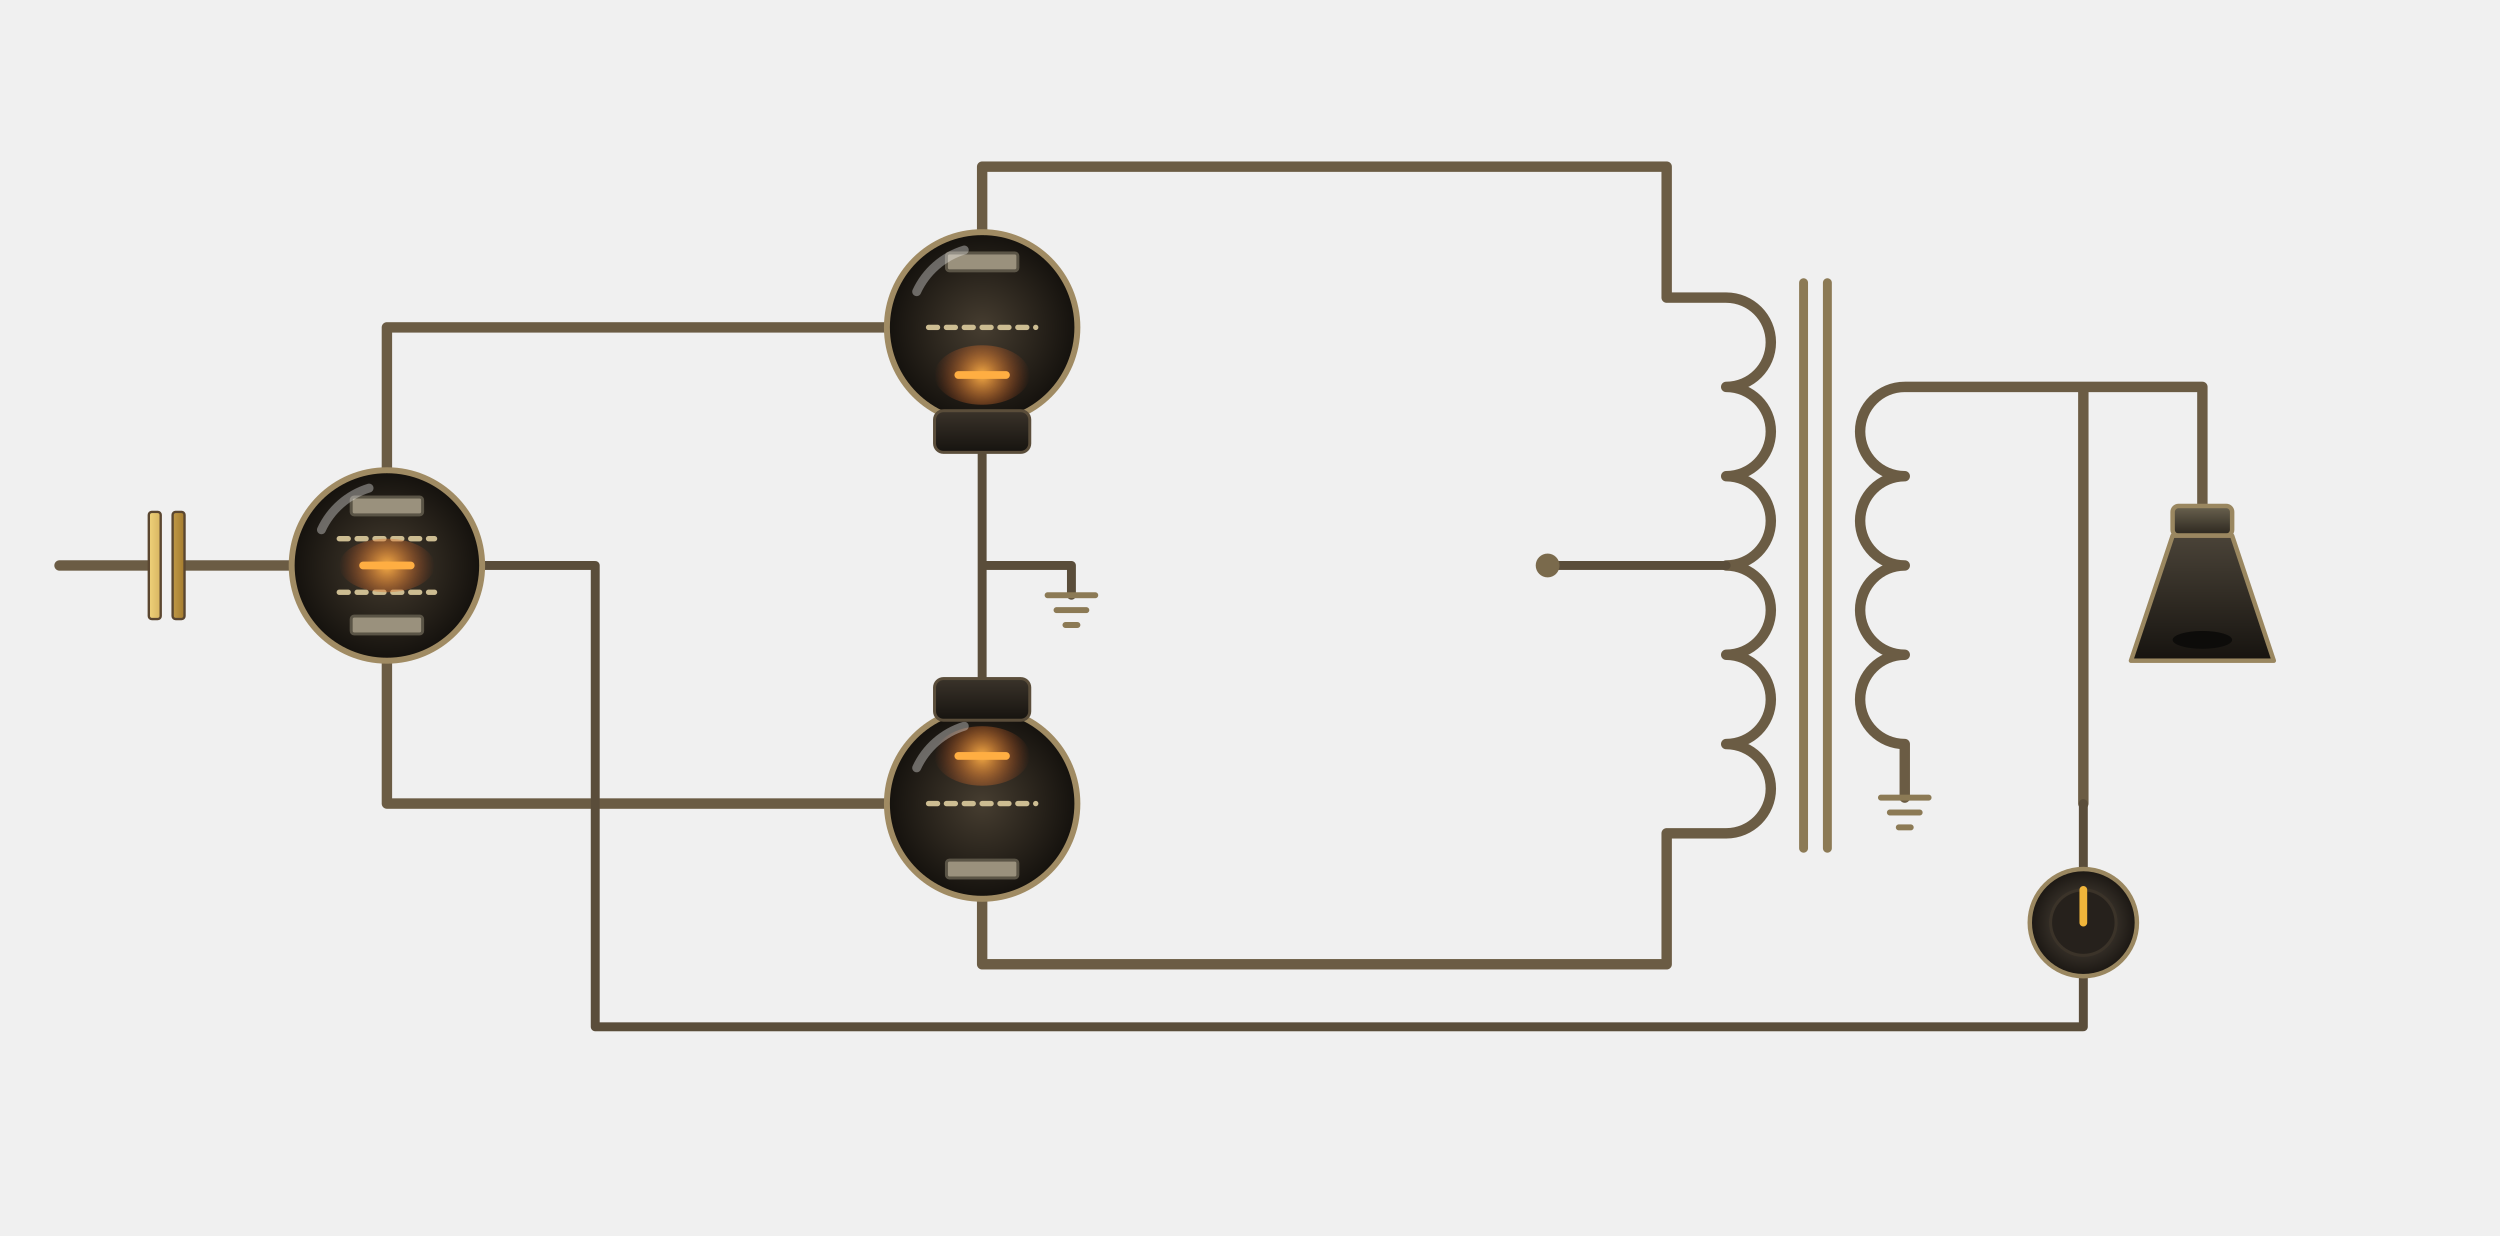
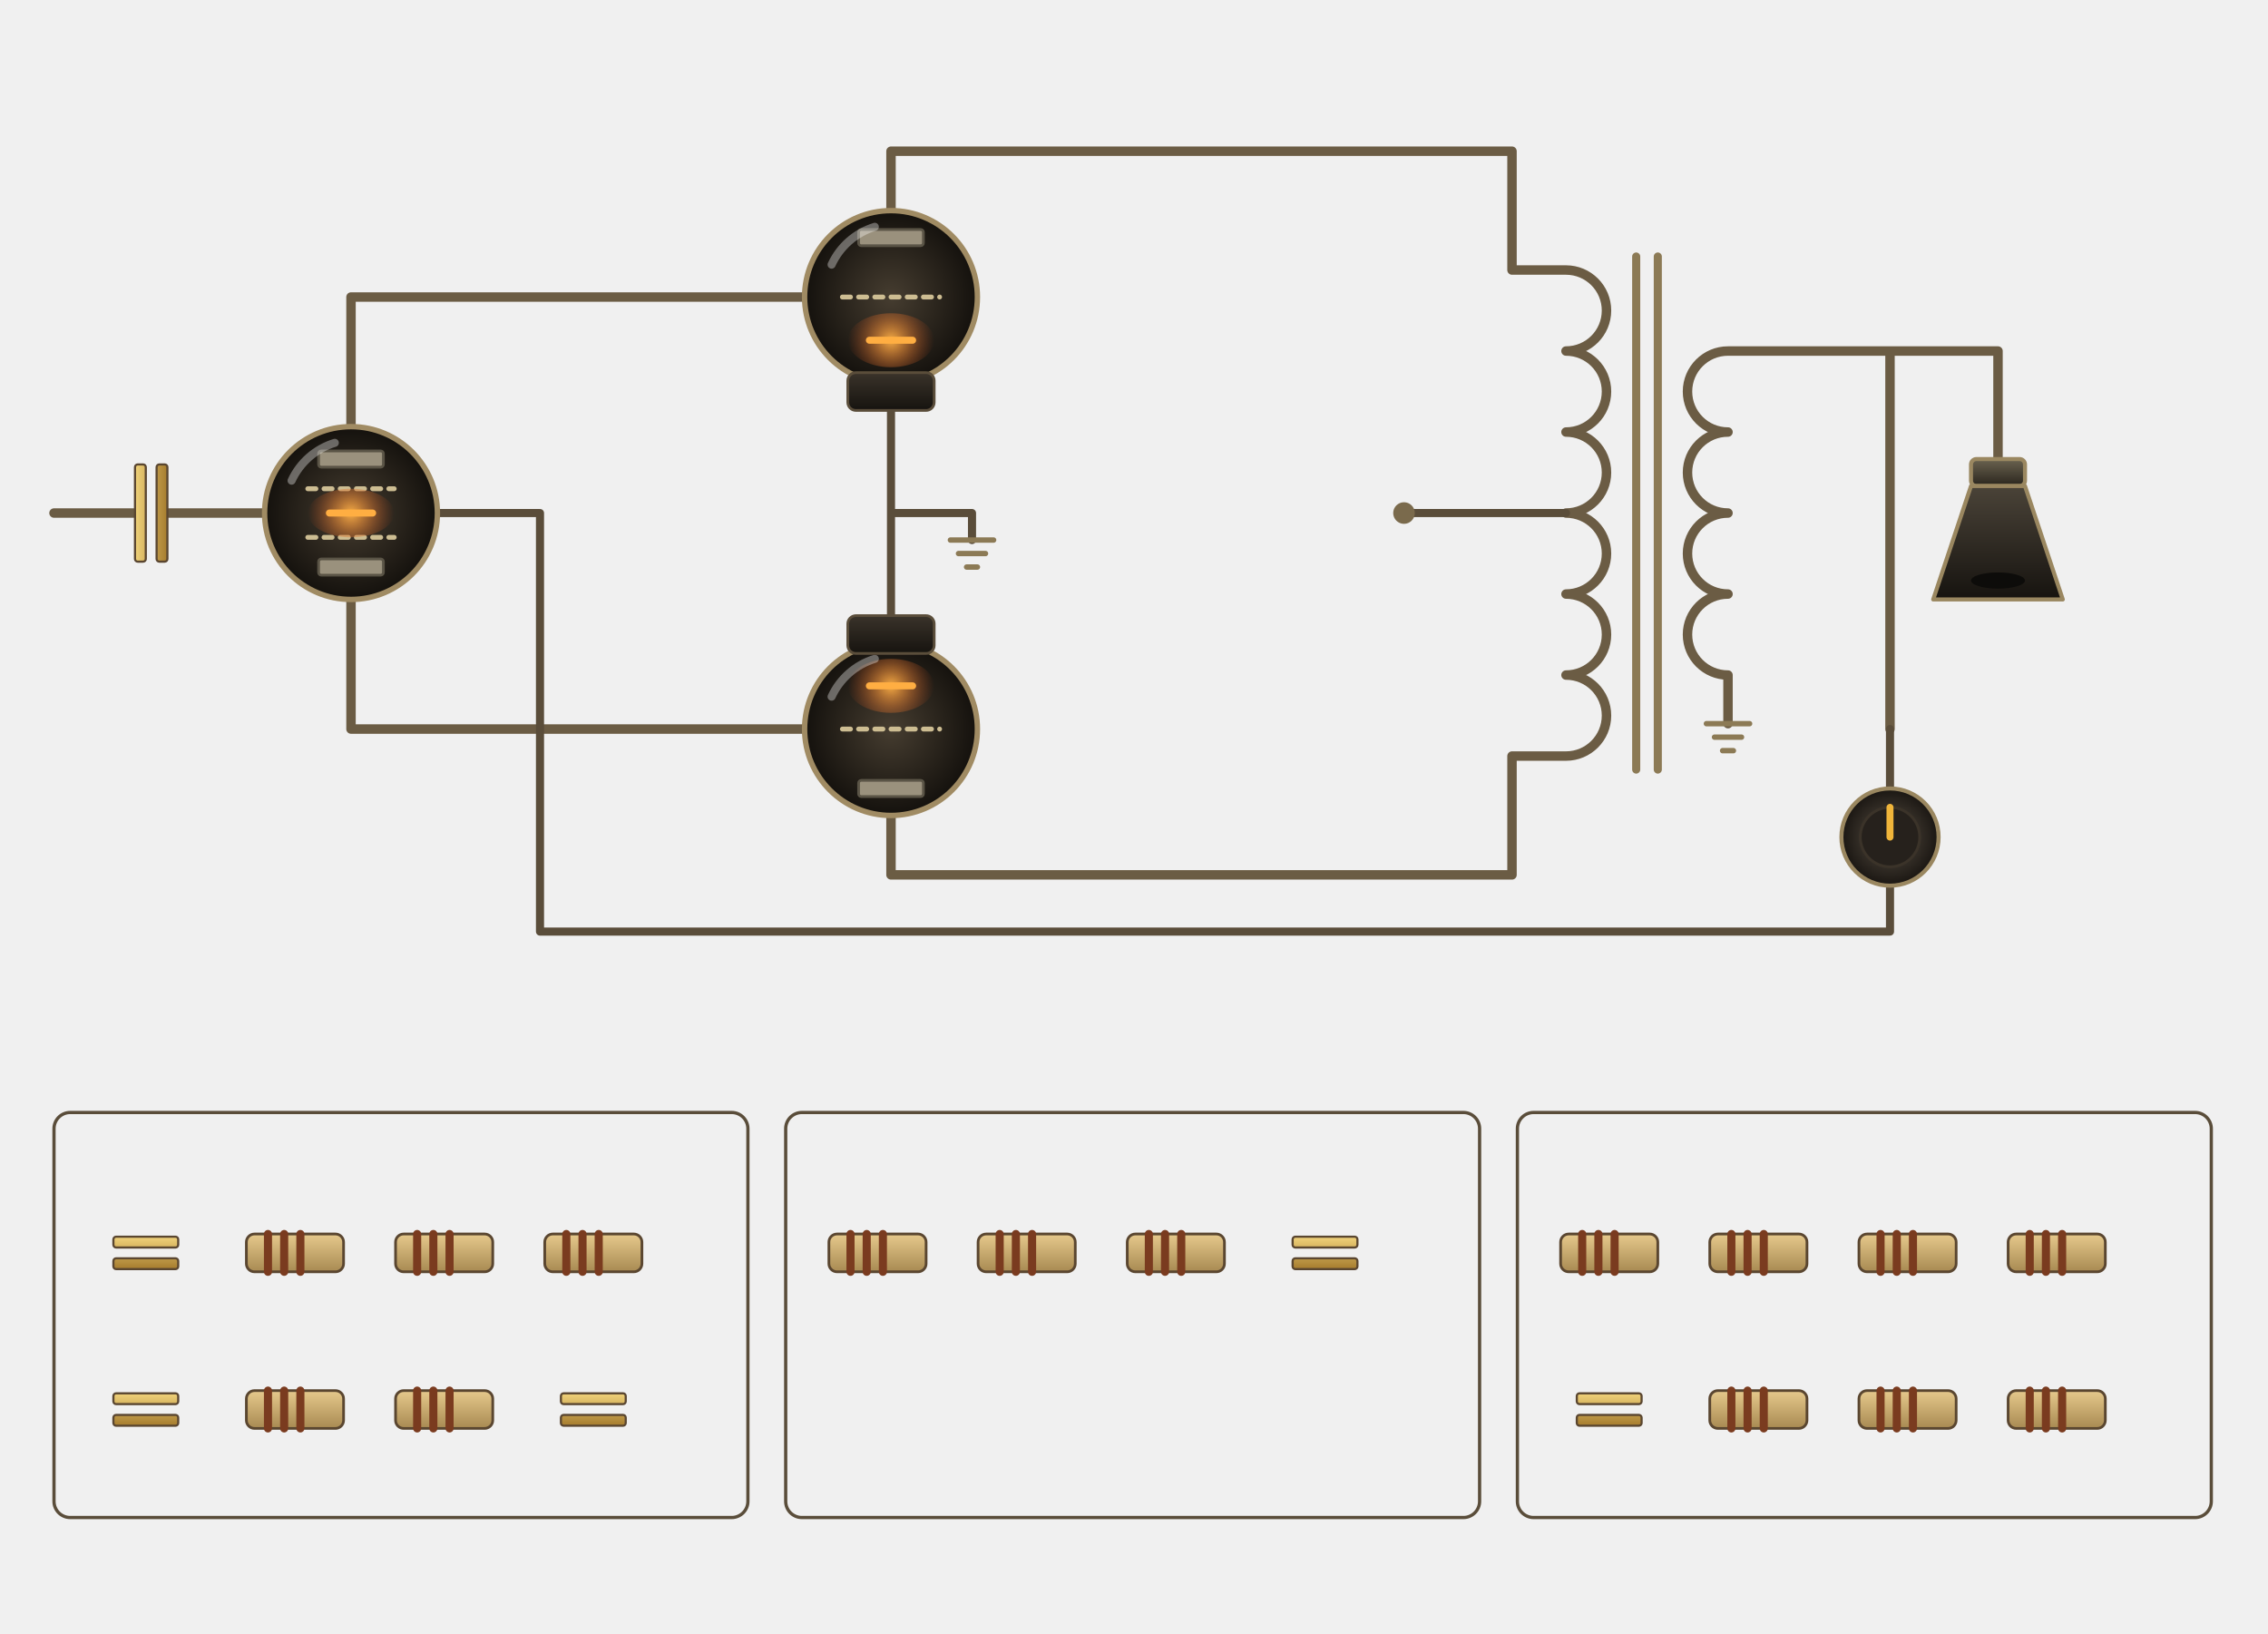
- <svg xmlns="http://www.w3.org/2000/svg" width="840" height="415" viewBox="0 0 840 415">
+ <svg xmlns="http://www.w3.org/2000/svg" width="840" height="605" viewBox="0 0 840 605">
  <defs>
    <linearGradient id="g1" x1="50" y1="0" x2="62" y2="0" gradientUnits="userSpaceOnUse">
      <stop offset="0" stop-color="#f0d27a" />
      <stop offset="1" stop-color="#a67c2e" />
    </linearGradient>
    <radialGradient id="g2" cx="130" cy="190" r="32" gradientUnits="userSpaceOnUse">
      <stop offset="0" stop-color="#463d30" />
      <stop offset="1" stop-color="#14110d" />
    </radialGradient>
    <radialGradient id="g3" cx="130" cy="190" r="16" gradientUnits="userSpaceOnUse">
      <stop offset="0" stop-color="#ffb347" stop-opacity="0.95" />
      <stop offset="1" stop-color="#c1441a" stop-opacity="0" />
    </radialGradient>
    <radialGradient id="g4" cx="330" cy="110" r="32" gradientUnits="userSpaceOnUse">
      <stop offset="0" stop-color="#463d30" />
      <stop offset="1" stop-color="#14110d" />
    </radialGradient>
    <radialGradient id="g5" cx="330" cy="126" r="16" gradientUnits="userSpaceOnUse">
      <stop offset="0" stop-color="#ffb347" stop-opacity="0.95" />
      <stop offset="1" stop-color="#c1441a" stop-opacity="0" />
    </radialGradient>
    <linearGradient id="g6" x1="0" y1="138" x2="0" y2="152" gradientUnits="userSpaceOnUse">
      <stop offset="0" stop-color="#3a332a" />
      <stop offset="1" stop-color="#16130f" />
    </linearGradient>
    <radialGradient id="g7" cx="330" cy="270" r="32" gradientUnits="userSpaceOnUse">
      <stop offset="0" stop-color="#463d30" />
      <stop offset="1" stop-color="#14110d" />
    </radialGradient>
    <radialGradient id="g8" cx="330" cy="254" r="16" gradientUnits="userSpaceOnUse">
      <stop offset="0" stop-color="#ffb347" stop-opacity="0.95" />
      <stop offset="1" stop-color="#c1441a" stop-opacity="0" />
    </radialGradient>
    <linearGradient id="g9" x1="0" y1="228" x2="0" y2="242" gradientUnits="userSpaceOnUse">
      <stop offset="0" stop-color="#3a332a" />
      <stop offset="1" stop-color="#16130f" />
    </linearGradient>
    <radialGradient id="g10" cx="700" cy="310" r="18" gradientUnits="userSpaceOnUse">
      <stop offset="0" stop-color="#5b5246" />
      <stop offset="1" stop-color="#1a1612" />
    </radialGradient>
    <linearGradient id="g11" x1="0" y1="170" x2="0" y2="180" gradientUnits="userSpaceOnUse">
      <stop offset="0" stop-color="#6b6350" />
      <stop offset="1" stop-color="#2a251d" />
    </linearGradient>
    <linearGradient id="g12" x1="0" y1="180" x2="0" y2="222" gradientUnits="userSpaceOnUse">
      <stop offset="0" stop-color="#4a4338" />
      <stop offset="1" stop-color="#16130f" />
+     </linearGradient>
+     <linearGradient id="g13" x1="0" y1="458" x2="0" y2="470" gradientUnits="userSpaceOnUse">
+       <stop offset="0" stop-color="#f0d27a" />
+       <stop offset="1" stop-color="#a67c2e" />
+     </linearGradient>
+     <linearGradient id="g14" x1="0" y1="457" x2="0" y2="471" gradientUnits="userSpaceOnUse">
+       <stop offset="0" stop-color="#e6c98c" />
+       <stop offset="1" stop-color="#a88a52" />
+     </linearGradient>
+     <linearGradient id="g15" x1="0" y1="457" x2="0" y2="471" gradientUnits="userSpaceOnUse">
+       <stop offset="0" stop-color="#e6c98c" />
+       <stop offset="1" stop-color="#a88a52" />
+     </linearGradient>
+     <linearGradient id="g16" x1="0" y1="457" x2="0" y2="471" gradientUnits="userSpaceOnUse">
+       <stop offset="0" stop-color="#e6c98c" />
+       <stop offset="1" stop-color="#a88a52" />
+     </linearGradient>
+     <linearGradient id="g17" x1="0" y1="516" x2="0" y2="528" gradientUnits="userSpaceOnUse">
+       <stop offset="0" stop-color="#f0d27a" />
+       <stop offset="1" stop-color="#a67c2e" />
+     </linearGradient>
+     <linearGradient id="g18" x1="0" y1="515" x2="0" y2="529" gradientUnits="userSpaceOnUse">
+       <stop offset="0" stop-color="#e6c98c" />
+       <stop offset="1" stop-color="#a88a52" />
+     </linearGradient>
+     <linearGradient id="g19" x1="0" y1="515" x2="0" y2="529" gradientUnits="userSpaceOnUse">
+       <stop offset="0" stop-color="#e6c98c" />
+       <stop offset="1" stop-color="#a88a52" />
+     </linearGradient>
+     <linearGradient id="g20" x1="0" y1="516" x2="0" y2="528" gradientUnits="userSpaceOnUse">
+       <stop offset="0" stop-color="#f0d27a" />
+       <stop offset="1" stop-color="#a67c2e" />
+     </linearGradient>
+     <linearGradient id="g21" x1="0" y1="457" x2="0" y2="471" gradientUnits="userSpaceOnUse">
+       <stop offset="0" stop-color="#e6c98c" />
+       <stop offset="1" stop-color="#a88a52" />
+     </linearGradient>
+     <linearGradient id="g22" x1="0" y1="457" x2="0" y2="471" gradientUnits="userSpaceOnUse">
+       <stop offset="0" stop-color="#e6c98c" />
+       <stop offset="1" stop-color="#a88a52" />
+     </linearGradient>
+     <linearGradient id="g23" x1="0" y1="457" x2="0" y2="471" gradientUnits="userSpaceOnUse">
+       <stop offset="0" stop-color="#e6c98c" />
+       <stop offset="1" stop-color="#a88a52" />
+     </linearGradient>
+     <linearGradient id="g24" x1="0" y1="458" x2="0" y2="470" gradientUnits="userSpaceOnUse">
+       <stop offset="0" stop-color="#f0d27a" />
+       <stop offset="1" stop-color="#a67c2e" />
+     </linearGradient>
+     <linearGradient id="g25" x1="0" y1="457" x2="0" y2="471" gradientUnits="userSpaceOnUse">
+       <stop offset="0" stop-color="#e6c98c" />
+       <stop offset="1" stop-color="#a88a52" />
+     </linearGradient>
+     <linearGradient id="g26" x1="0" y1="457" x2="0" y2="471" gradientUnits="userSpaceOnUse">
+       <stop offset="0" stop-color="#e6c98c" />
+       <stop offset="1" stop-color="#a88a52" />
+     </linearGradient>
+     <linearGradient id="g27" x1="0" y1="457" x2="0" y2="471" gradientUnits="userSpaceOnUse">
+       <stop offset="0" stop-color="#e6c98c" />
+       <stop offset="1" stop-color="#a88a52" />
+     </linearGradient>
+     <linearGradient id="g28" x1="0" y1="457" x2="0" y2="471" gradientUnits="userSpaceOnUse">
+       <stop offset="0" stop-color="#e6c98c" />
+       <stop offset="1" stop-color="#a88a52" />
+     </linearGradient>
+     <linearGradient id="g29" x1="0" y1="516" x2="0" y2="528" gradientUnits="userSpaceOnUse">
+       <stop offset="0" stop-color="#f0d27a" />
+       <stop offset="1" stop-color="#a67c2e" />
+     </linearGradient>
+     <linearGradient id="g30" x1="0" y1="515" x2="0" y2="529" gradientUnits="userSpaceOnUse">
+       <stop offset="0" stop-color="#e6c98c" />
+       <stop offset="1" stop-color="#a88a52" />
+     </linearGradient>
+     <linearGradient id="g31" x1="0" y1="515" x2="0" y2="529" gradientUnits="userSpaceOnUse">
+       <stop offset="0" stop-color="#e6c98c" />
+       <stop offset="1" stop-color="#a88a52" />
+     </linearGradient>
+     <linearGradient id="g32" x1="0" y1="515" x2="0" y2="529" gradientUnits="userSpaceOnUse">
+       <stop offset="0" stop-color="#e6c98c" />
+       <stop offset="1" stop-color="#a88a52" />
    </linearGradient>
  </defs>
  <path id="wire_OUT-2" d="M20,190 H52 M60,190 H98" fill="none" stroke="#6b5c44" stroke-width="3.5" stroke-linecap="round" stroke-linejoin="round" />
  <path id="wire_PHASE" d="M130,158 V110 H298 M130,222 V270 H298" fill="none" stroke="#6b5c44" stroke-width="3.5" stroke-linecap="round" stroke-linejoin="round" />
  <path id="wire_POWER" d="M330,78 V56 H560 V100 H580 M330,302 V324 H560 V280 H580 M580,100 a15,15 0 0 1 0,30 a15,15 0 0 1 0,30 a15,15 0 0 1 0,30 a15,15 0 0 1 0,30 a15,15 0 0 1 0,30 a15,15 0 0 1 0,30" fill="none" stroke="#6b5c44" stroke-width="3.5" stroke-linecap="round" stroke-linejoin="round" />
  <path id="wire_SPEAKER" d="M640,130 H740 V170 M700,130 V270 M640,250 V268 M640,130 a15,15 0 0 0 0,30 a15,15 0 0 0 0,30 a15,15 0 0 0 0,30 a15,15 0 0 0 0,30" fill="none" stroke="#6b5c44" stroke-width="3.5" stroke-linecap="round" stroke-linejoin="round" />
  <path id="wire_static_power" d="M330,152 V228 M330,190 H360 V200 M580,190 H520 M200,345 V190 H162 M700,270 H700 M700,270 V292 M700,328 V345 M700,345 H200 M700,345 H700" fill="none" stroke="#5a4d3a" stroke-width="3" stroke-linecap="round" stroke-linejoin="round" />
  <path id="ground_power" d="M352,200 H368 M355,205 H365 M358,210 H362 M632,268 H648 M635,273 H645 M638,278 H642" fill="none" stroke="#8c7a55" stroke-width="2" stroke-linecap="round" stroke-linejoin="round" />
  <path id="ot_core" d="M606,95 V285 M614,95 V285" fill="none" stroke="#8c7a55" stroke-width="3" stroke-linecap="round" stroke-linejoin="round" />
  <ellipse id="rail_tap" cx="520" cy="190" rx="4" ry="4" fill="#7a6a4c" stroke="none" stroke-width="1" />
  <rect id="cap_ina" x="50" y="172" width="4" height="36" rx="1" fill="url(#g1)" stroke="#5a4630" stroke-width="0.8" />
  <rect id="cap_inb" x="58" y="172" width="4" height="36" rx="1" fill="url(#g1)" stroke="#5a4630" stroke-width="0.8" />
  <ellipse id="tube_PI-PI" cx="130" cy="190" rx="32" ry="32" fill="url(#g2)" stroke="#a08b63" stroke-width="2" />
  <rect id="plate_PI-1" x="118" y="167" width="24" height="6" rx="1" fill="#9a917d" stroke="#5a5446" stroke-width="1" />
  <rect id="plate_PI1" x="118" y="207" width="24" height="6" rx="1" fill="#9a917d" stroke="#5a5446" stroke-width="1" />
  <path id="grids_PI" d="M114,181 H146 M114,199 H146" fill="none" stroke="#cdbd92" stroke-width="1.8" stroke-linecap="round" stroke-linejoin="round" stroke-dasharray="3 3" />
  <ellipse id="glow_PHASE" cx="130" cy="190" rx="16" ry="9" fill="url(#g3)" stroke="none" stroke-width="1" />
  <path id="filament_PI" d="M122,190 H138" fill="none" stroke="#ffae42" stroke-width="2.6" stroke-linecap="round" stroke-linejoin="round" />
  <path id="shine_PI" d="M108,178 A26,26 0 0 1 124,164" fill="none" stroke="#ffffff" stroke-width="3" stroke-linecap="round" stroke-linejoin="round" opacity="0.35" />
  <ellipse id="tube_PA-6L6GC" cx="330" cy="110" rx="32" ry="32" fill="url(#g4)" stroke="#a08b63" stroke-width="2" />
  <rect id="plate_PA" x="318" y="85" width="24" height="6" rx="1" fill="#9a917d" stroke="#5a5446" stroke-width="1" />
  <path id="grid_PA" d="M312,110 H348" fill="none" stroke="#cdbd92" stroke-width="1.8" stroke-linecap="round" stroke-linejoin="round" stroke-dasharray="3 3" />
  <ellipse id="glow_POWER_A" cx="330" cy="126" rx="16" ry="10" fill="url(#g5)" stroke="none" stroke-width="1" />
  <path id="filament_PA" d="M322,126 H338" fill="none" stroke="#ffae42" stroke-width="2.6" stroke-linecap="round" stroke-linejoin="round" />
  <path id="shine_PA" d="M308,98 A26,26 0 0 1 324,84" fill="none" stroke="#ffffff" stroke-width="3" stroke-linecap="round" stroke-linejoin="round" opacity="0.35" />
  <rect id="base_PA" x="314" y="138" width="32" height="14" rx="3" fill="url(#g6)" stroke="#5a4d3a" stroke-width="1" />
  <ellipse id="tube_PB-6L6GC" cx="330" cy="270" rx="32" ry="32" fill="url(#g7)" stroke="#a08b63" stroke-width="2" />
  <rect id="plate_PB" x="318" y="289" width="24" height="6" rx="1" fill="#9a917d" stroke="#5a5446" stroke-width="1" />
  <path id="grid_PB" d="M312,270 H348" fill="none" stroke="#cdbd92" stroke-width="1.8" stroke-linecap="round" stroke-linejoin="round" stroke-dasharray="3 3" />
  <ellipse id="glow_POWER_B" cx="330" cy="254" rx="16" ry="10" fill="url(#g8)" stroke="none" stroke-width="1" />
  <path id="filament_PB" d="M322,254 H338" fill="none" stroke="#ffae42" stroke-width="2.6" stroke-linecap="round" stroke-linejoin="round" />
  <path id="shine_PB" d="M308,258 A26,26 0 0 1 324,244" fill="none" stroke="#ffffff" stroke-width="3" stroke-linecap="round" stroke-linejoin="round" opacity="0.35" />
  <rect id="base_PB" x="314" y="228" width="32" height="14" rx="3" fill="url(#g9)" stroke="#5a4d3a" stroke-width="1" />
  <ellipse id="pot_presence" cx="700" cy="310" rx="18" ry="18" fill="url(#g10)" stroke="#9a8760" stroke-width="1.5" />
  <ellipse id="dial_presence" cx="700" cy="310" rx="11" ry="11" fill="#26211c" stroke="#3b3329" stroke-width="1" />
  <path id="ptr_presence" d="M700,310 L700,299" fill="none" stroke="#f0b53a" stroke-width="2.6" stroke-linecap="round" stroke-linejoin="round" />
  <rect id="spk_magnet_p" x="730" y="170" width="20" height="10" rx="2" fill="url(#g11)" stroke="#9a8760" stroke-width="1.5" />
  <path id="spk_cone_p" d="M730,180 H750 L764,222 H716 Z" fill="url(#g12)" stroke="#9a8760" stroke-width="1.5" stroke-linecap="round" stroke-linejoin="round" />
  <ellipse id="spk_dust_p" cx="740" cy="215" rx="10" ry="3" fill="#0d0c0a" stroke="none" stroke-width="1" />
+   <rect id="pp_box0" x="20" y="412" width="257" height="150" rx="6" fill="none" stroke="#5a4d3a" stroke-width="1.2" />
+   <ellipse id="ttl_PHASE_INVERTER" cx="148.5" cy="426" rx="1" ry="1" fill="none" stroke="none" stroke-width="0" />
+   <rect id="pp_C20a" x="42" y="458" width="24" height="4" rx="1" fill="url(#g13)" stroke="#5a4630" stroke-width="0.8" />
+   <rect id="pp_C20b" x="42" y="466" width="24" height="4" rx="1" fill="url(#g13)" stroke="#5a4630" stroke-width="0.8" />
+   <ellipse id="valC_1_20n@C:C20" cx="54" cy="484" rx="1" ry="1" fill="none" stroke="none" />
+   <rect id="pp_R1MA" x="91.25" y="457" width="36" height="14" rx="3" fill="url(#g14)" stroke="#5a4630" stroke-width="1" />
+   <path id="pp_R1MA_bands" d="M99.25,457 V471 M105.25,457 V471 M111.25,457 V471" fill="none" stroke="#7a3b1f" stroke-width="3" stroke-linecap="round" stroke-linejoin="round" />
+   <ellipse id="valC_2_1M@R:R1MA" cx="109.25" cy="484" rx="1" ry="1" fill="none" stroke="none" />
+   <rect id="pp_R1MB" x="146.5" y="457" width="36" height="14" rx="3" fill="url(#g15)" stroke="#5a4630" stroke-width="1" />
+   <path id="pp_R1MB_bands" d="M154.5,457 V471 M160.5,457 V471 M166.5,457 V471" fill="none" stroke="#7a3b1f" stroke-width="3" stroke-linecap="round" stroke-linejoin="round" />
+   <ellipse id="valC_3_1M@R:R1MB" cx="164.5" cy="484" rx="1" ry="1" fill="none" stroke="none" />
+   <rect id="pp_R820" x="201.75" y="457" width="36" height="14" rx="3" fill="url(#g16)" stroke="#5a4630" stroke-width="1" />
+   <path id="pp_R820_bands" d="M209.75,457 V471 M215.75,457 V471 M221.75,457 V471" fill="none" stroke="#7a3b1f" stroke-width="3" stroke-linecap="round" stroke-linejoin="round" />
+   <ellipse id="valC_4_820@R:R820" cx="219.75" cy="484" rx="1" ry="1" fill="none" stroke="none" />
+   <rect id="pp_C21a" x="42" y="516" width="24" height="4" rx="1" fill="url(#g17)" stroke="#5a4630" stroke-width="0.8" />
+   <rect id="pp_C21b" x="42" y="524" width="24" height="4" rx="1" fill="url(#g17)" stroke="#5a4630" stroke-width="0.8" />
+   <ellipse id="valC_5_0.1u@C:C21" cx="54" cy="542" rx="1" ry="1" fill="none" stroke="none" />
+   <rect id="pp_R110" x="91.25" y="515" width="36" height="14" rx="3" fill="url(#g18)" stroke="#5a4630" stroke-width="1" />
+   <path id="pp_R110_bands" d="M99.25,515 V529 M105.25,515 V529 M111.25,515 V529" fill="none" stroke="#7a3b1f" stroke-width="3" stroke-linecap="round" stroke-linejoin="round" />
+   <ellipse id="valC_6_112k5@R:R110" cx="109.25" cy="542" rx="1" ry="1" fill="none" stroke="none" />
+   <rect id="pp_R120" x="146.5" y="515" width="36" height="14" rx="3" fill="url(#g19)" stroke="#5a4630" stroke-width="1" />
+   <path id="pp_R120_bands" d="M154.5,515 V529 M160.5,515 V529 M166.5,515 V529" fill="none" stroke="#7a3b1f" stroke-width="3" stroke-linecap="round" stroke-linejoin="round" />
+   <ellipse id="valC_7_122k5@R:R120" cx="164.5" cy="542" rx="1" ry="1" fill="none" stroke="none" />
+   <rect id="pp_C22a" x="207.75" y="516" width="24" height="4" rx="1" fill="url(#g20)" stroke="#5a4630" stroke-width="0.8" />
+   <rect id="pp_C22b" x="207.75" y="524" width="24" height="4" rx="1" fill="url(#g20)" stroke="#5a4630" stroke-width="0.8" />
+   <ellipse id="valC_8_0.1u@C:C22" cx="219.75" cy="542" rx="1" ry="1" fill="none" stroke="none" />
+   <rect id="pp_box1" x="291" y="412" width="257" height="150" rx="6" fill="none" stroke="#5a4d3a" stroke-width="1.2" />
+   <ellipse id="ttl_FEEDBACK" cx="419.5" cy="426" rx="1" ry="1" fill="none" stroke="none" stroke-width="0" />
+   <rect id="pp_R24K" x="307" y="457" width="36" height="14" rx="3" fill="url(#g21)" stroke="#5a4630" stroke-width="1" />
+   <path id="pp_R24K_bands" d="M315,457 V471 M321,457 V471 M327,457 V471" fill="none" stroke="#7a3b1f" stroke-width="3" stroke-linecap="round" stroke-linejoin="round" />
+   <ellipse id="valC_9_24k@R:R24K" cx="325" cy="484" rx="1" ry="1" fill="none" stroke="none" />
+   <rect id="pp_R390" x="362.25" y="457" width="36" height="14" rx="3" fill="url(#g22)" stroke="#5a4630" stroke-width="1" />
+   <path id="pp_R390_bands" d="M370.25,457 V471 M376.25,457 V471 M382.25,457 V471" fill="none" stroke="#7a3b1f" stroke-width="3" stroke-linecap="round" stroke-linejoin="round" />
+   <ellipse id="valC_10_390@R:R390" cx="380.25" cy="484" rx="1" ry="1" fill="none" stroke="none" />
+   <rect id="pp_R_NFB" x="417.5" y="457" width="36" height="14" rx="3" fill="url(#g23)" stroke="#5a4630" stroke-width="1" />
+   <path id="pp_R_NFB_bands" d="M425.5,457 V471 M431.5,457 V471 M437.5,457 V471" fill="none" stroke="#7a3b1f" stroke-width="3" stroke-linecap="round" stroke-linejoin="round" />
+   <ellipse id="valC_11_4k7@R:R_NFB" cx="435.5" cy="484" rx="1" ry="1" fill="none" stroke="none" />
+   <rect id="pp_C_PRa" x="478.75" y="458" width="24" height="4" rx="1" fill="url(#g24)" stroke="#5a4630" stroke-width="0.8" />
+   <rect id="pp_C_PRb" x="478.75" y="466" width="24" height="4" rx="1" fill="url(#g24)" stroke="#5a4630" stroke-width="0.8" />
+   <ellipse id="valC_12_1u@C:C_PR" cx="490.75" cy="484" rx="1" ry="1" fill="none" stroke="none" />
+   <rect id="pp_box2" x="562" y="412" width="257" height="150" rx="6" fill="none" stroke="#5a4d3a" stroke-width="1.2" />
+   <ellipse id="ttl_SUPPLY_AND_BIAS" cx="690.5" cy="426" rx="1" ry="1" fill="none" stroke="none" stroke-width="0" />
+   <rect id="pp_R220A" x="578" y="457" width="36" height="14" rx="3" fill="url(#g25)" stroke="#5a4630" stroke-width="1" />
+   <path id="pp_R220A_bands" d="M586,457 V471 M592,457 V471 M598,457 V471" fill="none" stroke="#7a3b1f" stroke-width="3" stroke-linecap="round" stroke-linejoin="round" />
+   <ellipse id="valC_13_220k@R:R220A" cx="596" cy="484" rx="1" ry="1" fill="none" stroke="none" />
+   <rect id="pp_R220B" x="633.25" y="457" width="36" height="14" rx="3" fill="url(#g26)" stroke="#5a4630" stroke-width="1" />
+   <path id="pp_R220B_bands" d="M641.25,457 V471 M647.25,457 V471 M653.25,457 V471" fill="none" stroke="#7a3b1f" stroke-width="3" stroke-linecap="round" stroke-linejoin="round" />
+   <ellipse id="valC_14_220k@R:R220B" cx="651.25" cy="484" rx="1" ry="1" fill="none" stroke="none" />
+   <rect id="pp_R51A" x="688.5" y="457" width="36" height="14" rx="3" fill="url(#g27)" stroke="#5a4630" stroke-width="1" />
+   <path id="pp_R51A_bands" d="M696.5,457 V471 M702.5,457 V471 M708.5,457 V471" fill="none" stroke="#7a3b1f" stroke-width="3" stroke-linecap="round" stroke-linejoin="round" />
+   <ellipse id="valC_15_5k1/2@R:R51A" cx="706.5" cy="484" rx="1" ry="1" fill="none" stroke="none" />
+   <rect id="pp_R51B" x="743.75" y="457" width="36" height="14" rx="3" fill="url(#g28)" stroke="#5a4630" stroke-width="1" />
+   <path id="pp_R51B_bands" d="M751.75,457 V471 M757.75,457 V471 M763.75,457 V471" fill="none" stroke="#7a3b1f" stroke-width="3" stroke-linecap="round" stroke-linejoin="round" />
+   <ellipse id="valC_16_5k1/2@R:R51B" cx="761.75" cy="484" rx="1" ry="1" fill="none" stroke="none" />
+   <rect id="pp_C36a" x="584" y="516" width="24" height="4" rx="1" fill="url(#g29)" stroke="#5a4630" stroke-width="0.8" />
+   <rect id="pp_C36b" x="584" y="524" width="24" height="4" rx="1" fill="url(#g29)" stroke="#5a4630" stroke-width="0.8" />
+   <ellipse id="valC_17_22u@C:C36" cx="596" cy="542" rx="1" ry="1" fill="none" stroke="none" />
+   <rect id="pp_R_S1" x="633.25" y="515" width="36" height="14" rx="3" fill="url(#g30)" stroke="#5a4630" stroke-width="1" />
+   <path id="pp_R_S1_bands" d="M641.25,515 V529 M647.25,515 V529 M653.25,515 V529" fill="none" stroke="#7a3b1f" stroke-width="3" stroke-linecap="round" stroke-linejoin="round" />
+   <ellipse id="valC_18_470/2@R:R_S1" cx="651.25" cy="542" rx="1" ry="1" fill="none" stroke="none" />
+   <rect id="pp_R_S2" x="688.5" y="515" width="36" height="14" rx="3" fill="url(#g31)" stroke="#5a4630" stroke-width="1" />
+   <path id="pp_R_S2_bands" d="M696.5,515 V529 M702.5,515 V529 M708.5,515 V529" fill="none" stroke="#7a3b1f" stroke-width="3" stroke-linecap="round" stroke-linejoin="round" />
+   <ellipse id="valC_19_470/2@R:R_S2" cx="706.5" cy="542" rx="1" ry="1" fill="none" stroke="none" />
+   <rect id="pp_R_CHOKE" x="743.75" y="515" width="36" height="14" rx="3" fill="url(#g32)" stroke="#5a4630" stroke-width="1" />
+   <path id="pp_R_CHOKE_bands" d="M751.75,515 V529 M757.75,515 V529 M763.75,515 V529" fill="none" stroke="#7a3b1f" stroke-width="3" stroke-linecap="round" stroke-linejoin="round" />
+   <ellipse id="valC_20_100@R:R_CHOKE" cx="761.75" cy="542" rx="1" ry="1" fill="none" stroke="none" />
</svg>
